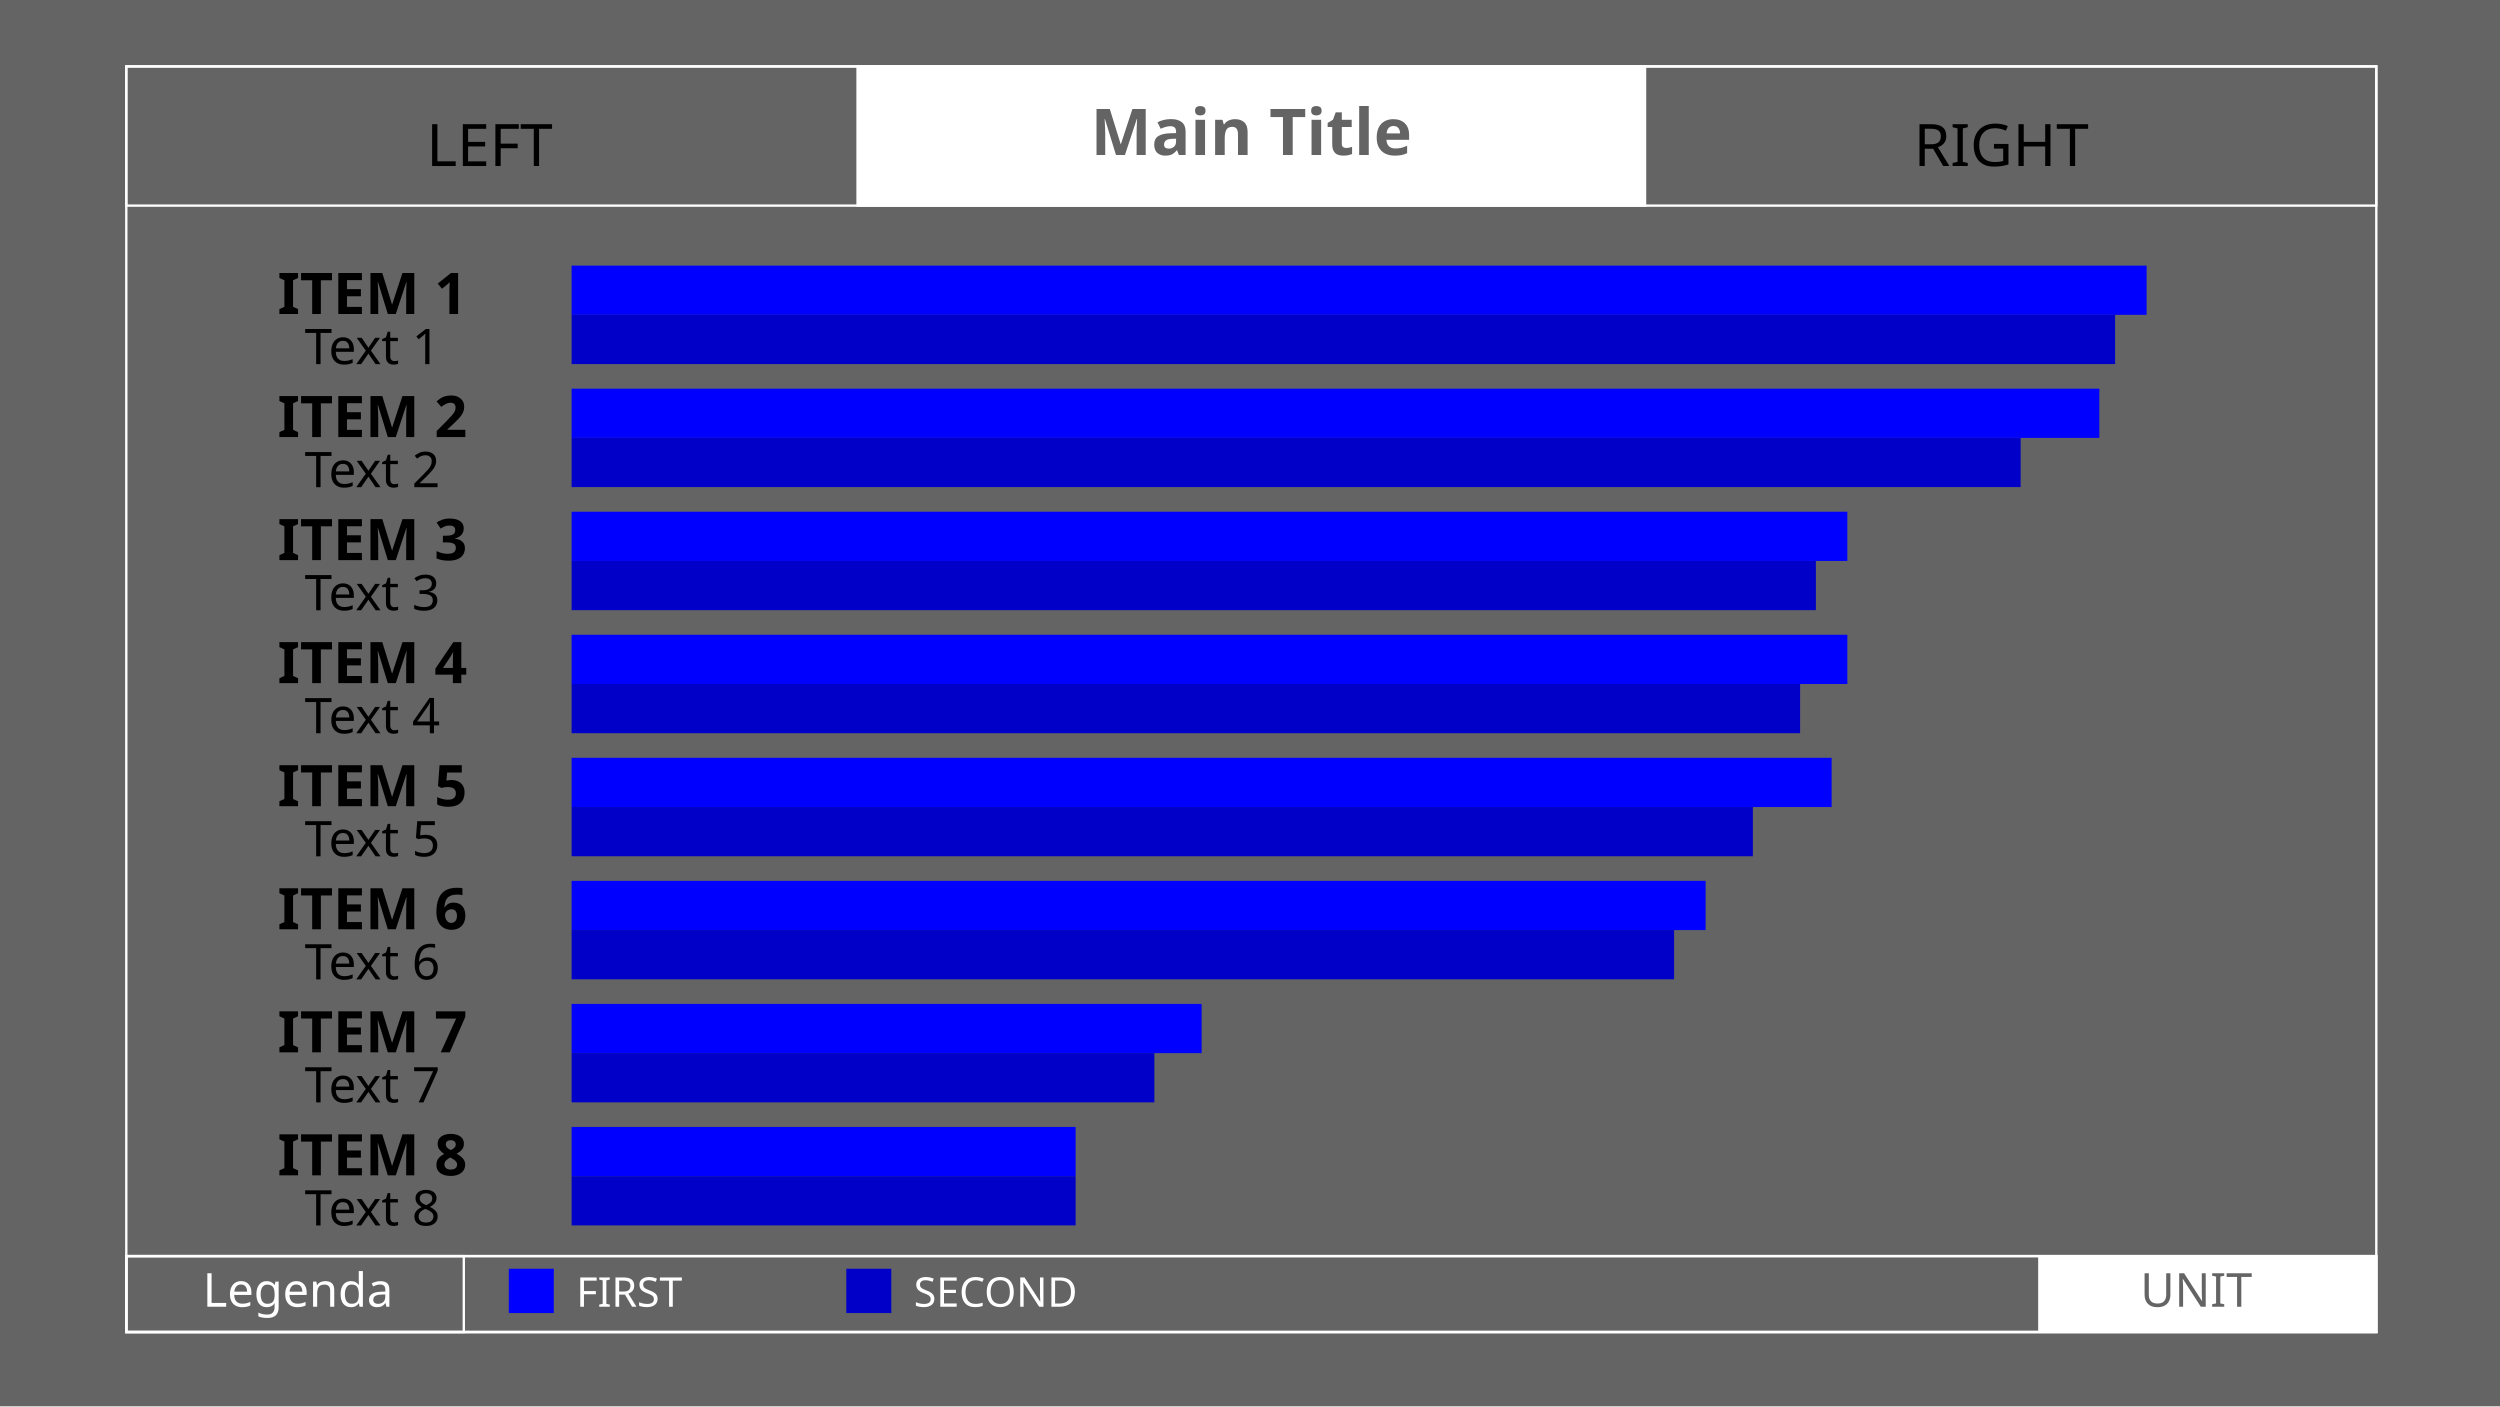
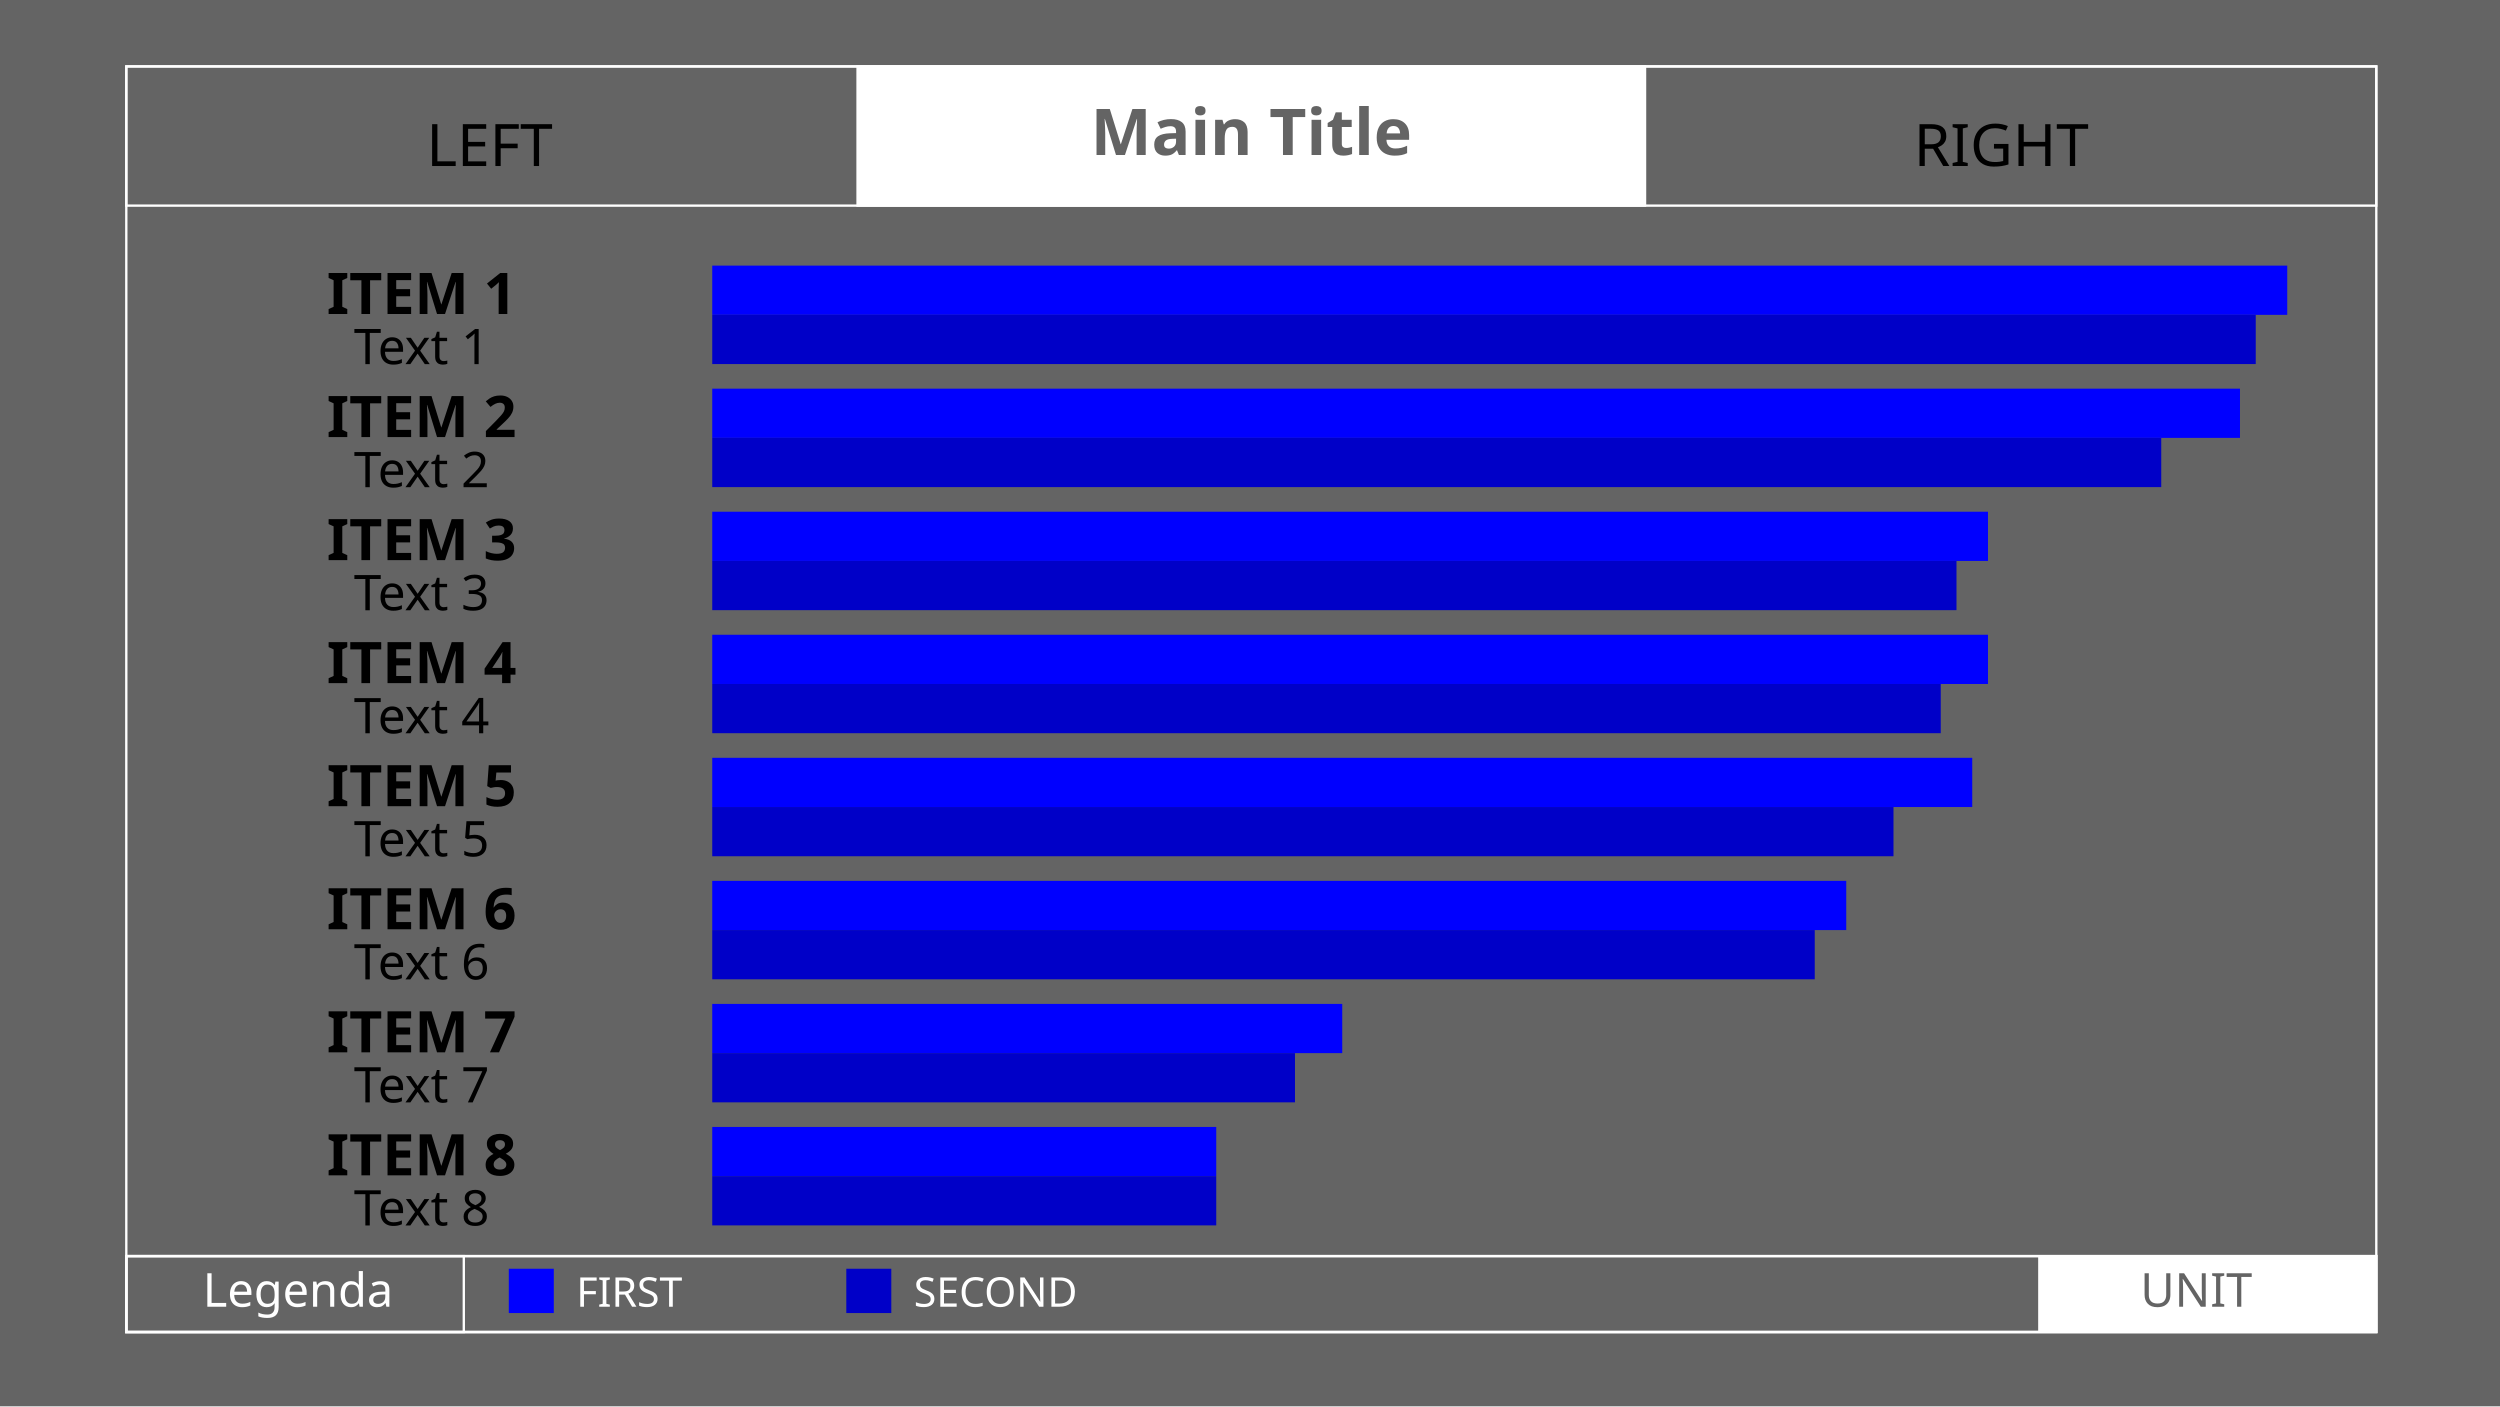
<svg xmlns="http://www.w3.org/2000/svg" width="1920" height="1080">
  <rect width="100%" height="100%" fill="rgb(100,100,100)" fill-opacity="100%" />
  <g transform="translate(97,51) scale(0.9)">
    <rect width="100%" height="100%" fill="none" stroke="white" stroke-width="2" />
    <rect y="0" x="32.5%" width="35%" height="11%" fill="white" stroke="white" stroke-width="2" />
    <rect stroke="white" y="94%" x="0%" width="15%" height="6%" fill="none" stroke-width="2" />
    <text font-weight="900" font-size="55px" y="7%" x="50%" text-anchor="middle" fill="rgb(100,100,100)" font-family="Russo One">Main Title</text>
-     <text x="310" y="85" text-anchor="middle" font-family="system-ui" font-size="50px">LEFT</text>
-     <text x="1600" y="85" text-anchor="middle" font-family="system-ui" font-size="50px">RIGHT</text>
+     <text x="310" y="85" text-anchor="middle" font-family="russo one" font-size="50px">LEFT</text>
+     <text x="1600" y="85" text-anchor="middle" font-family="russo one" font-size="50px">RIGHT</text>
    <rect stroke="white" y="94%" x="0%" width="100%" height="6%" fill="none" stroke-width="2" />
    <rect y="0" x="0" width="100%" height="11%" fill="none" stroke="white" stroke-width="2" />
    <rect stroke="white" y="94%" x="0%" width="100%" height="6%" fill="none" stroke-width="2" />
    <rect stroke="white" y="94%" x="85%" width="15%" height="6%" fill="white" />
    <text y="98%" x="92%" text-anchor="middle" font-family="russo one" font-size="40px" fill="rgb(100,100,100)">UNIT</text>
    <text y="98%" x="3.4%" font-family="russo one" font-size="40px" fill="white">Legenda</text>
    <text y="98%" x="20%" font-family="russo one" fill="white" font-size="35px">FIRST</text>
    <rect width="2%" height="3.5%" y="95%" x="17%" fill="blue" />
    <text y="98%" x="35%" font-family="russo one" fill="white" font-size="35px">SECOND</text>
    <rect width="2%" height="3.5%" y="95%" x="32%" fill="rgb(0,0,200)" />
-     <g transform="translate(380,170) scale(0.7)">
+     <g transform="translate(500,170) scale(0.7)">
      <rect width="100%" height="100%" fill="none" />
      <g id="lines">
        <rect y="0" x="0" width="100%" height="60" fill="blue" />
        <rect y="60" x="0" width="98%" height="60" fill="rgb(0,0,200)" />
        <rect y="150" x="0" width="97%" height="60" fill="blue" />
        <rect y="210" x="0" width="92%" height="60" fill="rgb(0,0,200)" />
        <rect y="300" x="0" width="81%" height="60" fill="blue" />
        <rect y="360" x="0" width="79%" height="60" fill="rgb(0,0,200)" />
        <rect y="450" x="0" width="81%" height="60" fill="blue" />
        <rect y="510" x="0" width="78%" height="60" fill="rgb(0,0,200)" />
        <rect y="600" x="0" width="80%" height="60" fill="blue" />
        <rect y="660" x="0" width="75%" height="60" fill="rgb(0,0,200)" />
        <rect y="750" x="0" width="72%" height="60" fill="blue" />
        <rect y="810" x="0" width="70%" height="60" fill="rgb(0,0,200)" />
        <rect y="900" x="0" width="40%" height="60" fill="blue" />
        <rect y="960" x="0" width="37%" height="60" fill="rgb(0,0,200)" />
        <rect y="1050" x="0" width="32%" height="60" fill="blue" />
        <rect y="1110" x="0" width="32%" height="60" fill="rgb(0,0,200)" />
      </g>
    </g>
    <g transform="translate(0,180) scale(0.7)">
      <rect width="100%" height="100%" fill="none" />
      <g>
-         <text y="20" x="300" text-anchor="middle" dominant-baseline="middle" font-size="70px" font-family="russo one" font-weight="900">ITEM 1</text>
-         <text y="85" x="300" dominant-baseline="middle" text-anchor="middle" font-size="60px" font-family="system-ui">Text 1</text>
-         <text y="170" x="300" text-anchor="middle" dominant-baseline="middle" font-size="70px" font-family="russo one" font-weight="900">ITEM 2</text>
-         <text y="235" x="300" dominant-baseline="middle" text-anchor="middle" font-size="60px" font-family="system-ui">Text 2</text>
-         <text y="320" x="300" text-anchor="middle" dominant-baseline="middle" font-size="70px" font-family="russo one" font-weight="900">ITEM 3</text>
-         <text y="385" x="300" dominant-baseline="middle" text-anchor="middle" font-size="60px" font-family="system-ui">Text 3</text>
-         <text y="470" x="300" text-anchor="middle" dominant-baseline="middle" font-size="70px" font-family="russo one" font-weight="900">ITEM 4</text>
-         <text y="535" x="300" dominant-baseline="middle" text-anchor="middle" font-size="60px" font-family="system-ui">Text 4</text>
-         <text y="620" x="300" text-anchor="middle" dominant-baseline="middle" font-size="70px" font-family="russo one" font-weight="900">ITEM 5</text>
-         <text y="685" x="300" dominant-baseline="middle" text-anchor="middle" font-size="60px" font-family="system-ui">Text 5</text>
-         <text y="770" x="300" text-anchor="middle" dominant-baseline="middle" font-size="70px" font-family="russo one" font-weight="900">ITEM 6</text>
-         <text y="835" x="300" dominant-baseline="middle" text-anchor="middle" font-size="60px" font-family="system-ui">Text 6</text>
-         <text y="920" x="300" text-anchor="middle" dominant-baseline="middle" font-size="70px" font-family="russo one" font-weight="900">ITEM 7</text>
-         <text y="985" x="300" dominant-baseline="middle" text-anchor="middle" font-size="60px" font-family="system-ui">Text 7</text>
-         <text y="1070" x="300" text-anchor="middle" dominant-baseline="middle" font-size="70px" font-family="russo one" font-weight="900">ITEM 8</text>
-         <text y="1135" x="300" dominant-baseline="middle" text-anchor="middle" font-size="60px" font-family="system-ui">Text 8</text>
+         <text y="20" x="360" text-anchor="middle" dominant-baseline="middle" font-size="70px" font-family="russo one" font-weight="900">ITEM 1</text>
+         <text y="85" x="360" dominant-baseline="middle" text-anchor="middle" font-size="60px" font-family="system-ui">Text 1</text>
+         <text y="170" x="360" text-anchor="middle" dominant-baseline="middle" font-size="70px" font-family="russo one" font-weight="900">ITEM 2</text>
+         <text y="235" x="360" dominant-baseline="middle" text-anchor="middle" font-size="60px" font-family="system-ui">Text 2</text>
+         <text y="320" x="360" text-anchor="middle" dominant-baseline="middle" font-size="70px" font-family="russo one" font-weight="900">ITEM 3</text>
+         <text y="385" x="360" dominant-baseline="middle" text-anchor="middle" font-size="60px" font-family="system-ui">Text 3</text>
+         <text y="470" x="360" text-anchor="middle" dominant-baseline="middle" font-size="70px" font-family="russo one" font-weight="900">ITEM 4</text>
+         <text y="535" x="360" dominant-baseline="middle" text-anchor="middle" font-size="60px" font-family="system-ui">Text 4</text>
+         <text y="620" x="360" text-anchor="middle" dominant-baseline="middle" font-size="70px" font-family="russo one" font-weight="900">ITEM 5</text>
+         <text y="685" x="360" dominant-baseline="middle" text-anchor="middle" font-size="60px" font-family="system-ui">Text 5</text>
+         <text y="770" x="360" text-anchor="middle" dominant-baseline="middle" font-size="70px" font-family="russo one" font-weight="900">ITEM 6</text>
+         <text y="835" x="360" dominant-baseline="middle" text-anchor="middle" font-size="60px" font-family="system-ui">Text 6</text>
+         <text y="920" x="360" text-anchor="middle" dominant-baseline="middle" font-size="70px" font-family="russo one" font-weight="900">ITEM 7</text>
+         <text y="985" x="360" dominant-baseline="middle" text-anchor="middle" font-size="60px" font-family="system-ui">Text 7</text>
+         <text y="1070" x="360" text-anchor="middle" dominant-baseline="middle" font-size="70px" font-family="russo one" font-weight="900">ITEM 8</text>
+         <text y="1135" x="360" dominant-baseline="middle" text-anchor="middle" font-size="60px" font-family="system-ui">Text 8</text>
      </g>
    </g>
  </g>
</svg>
